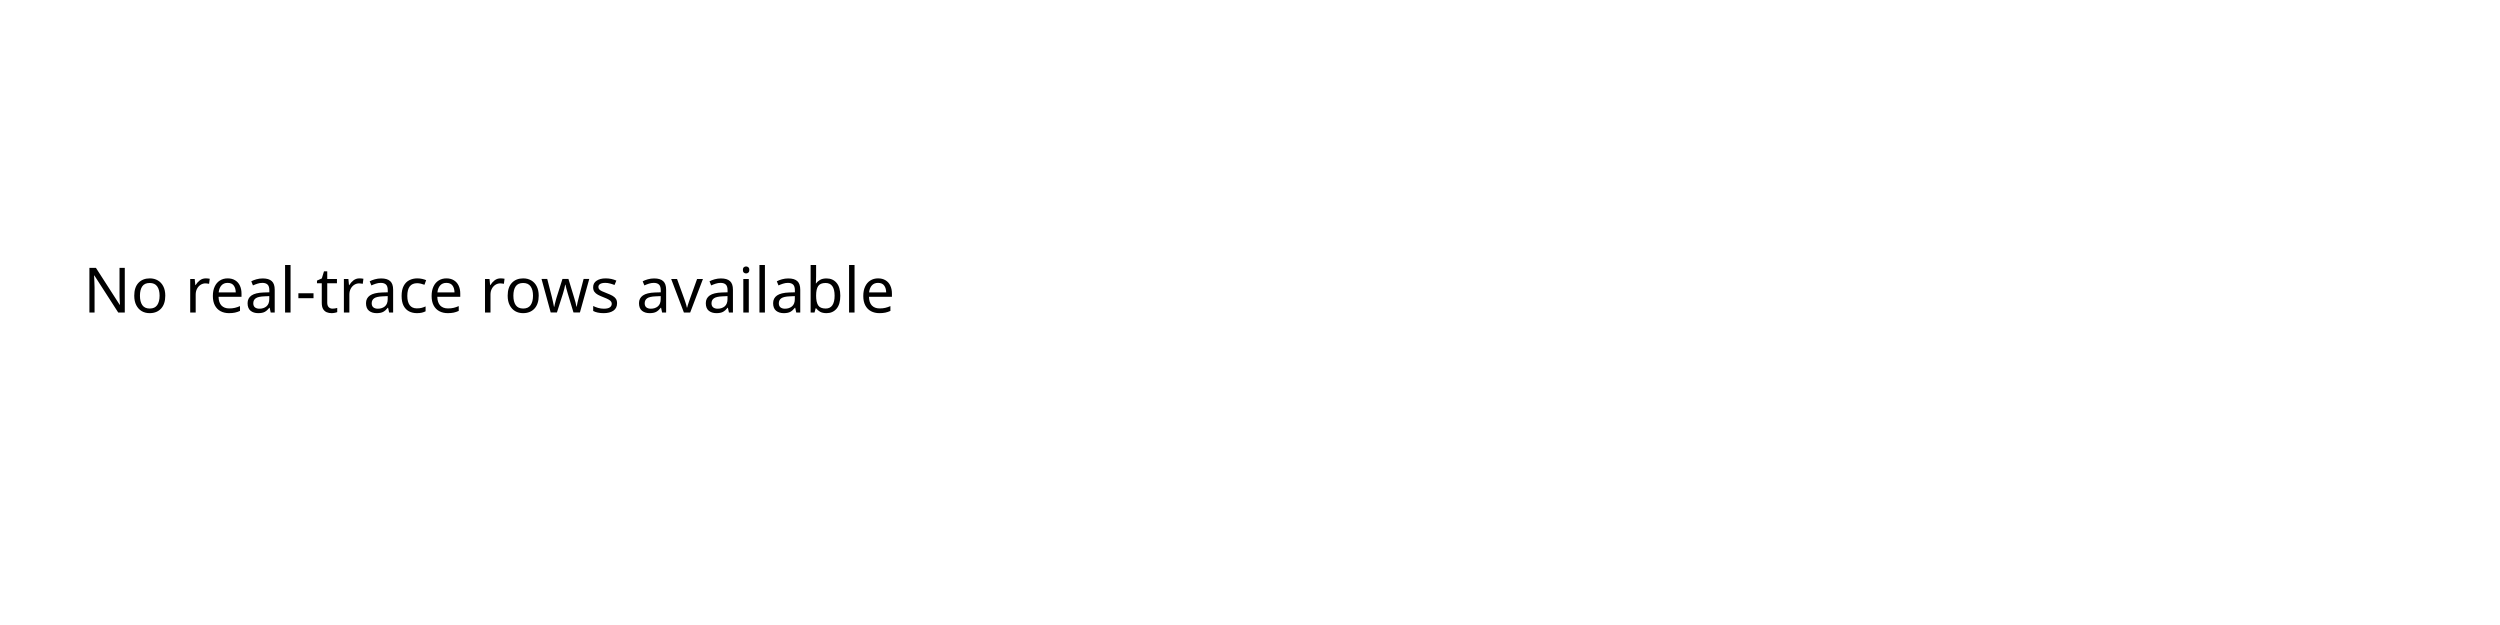
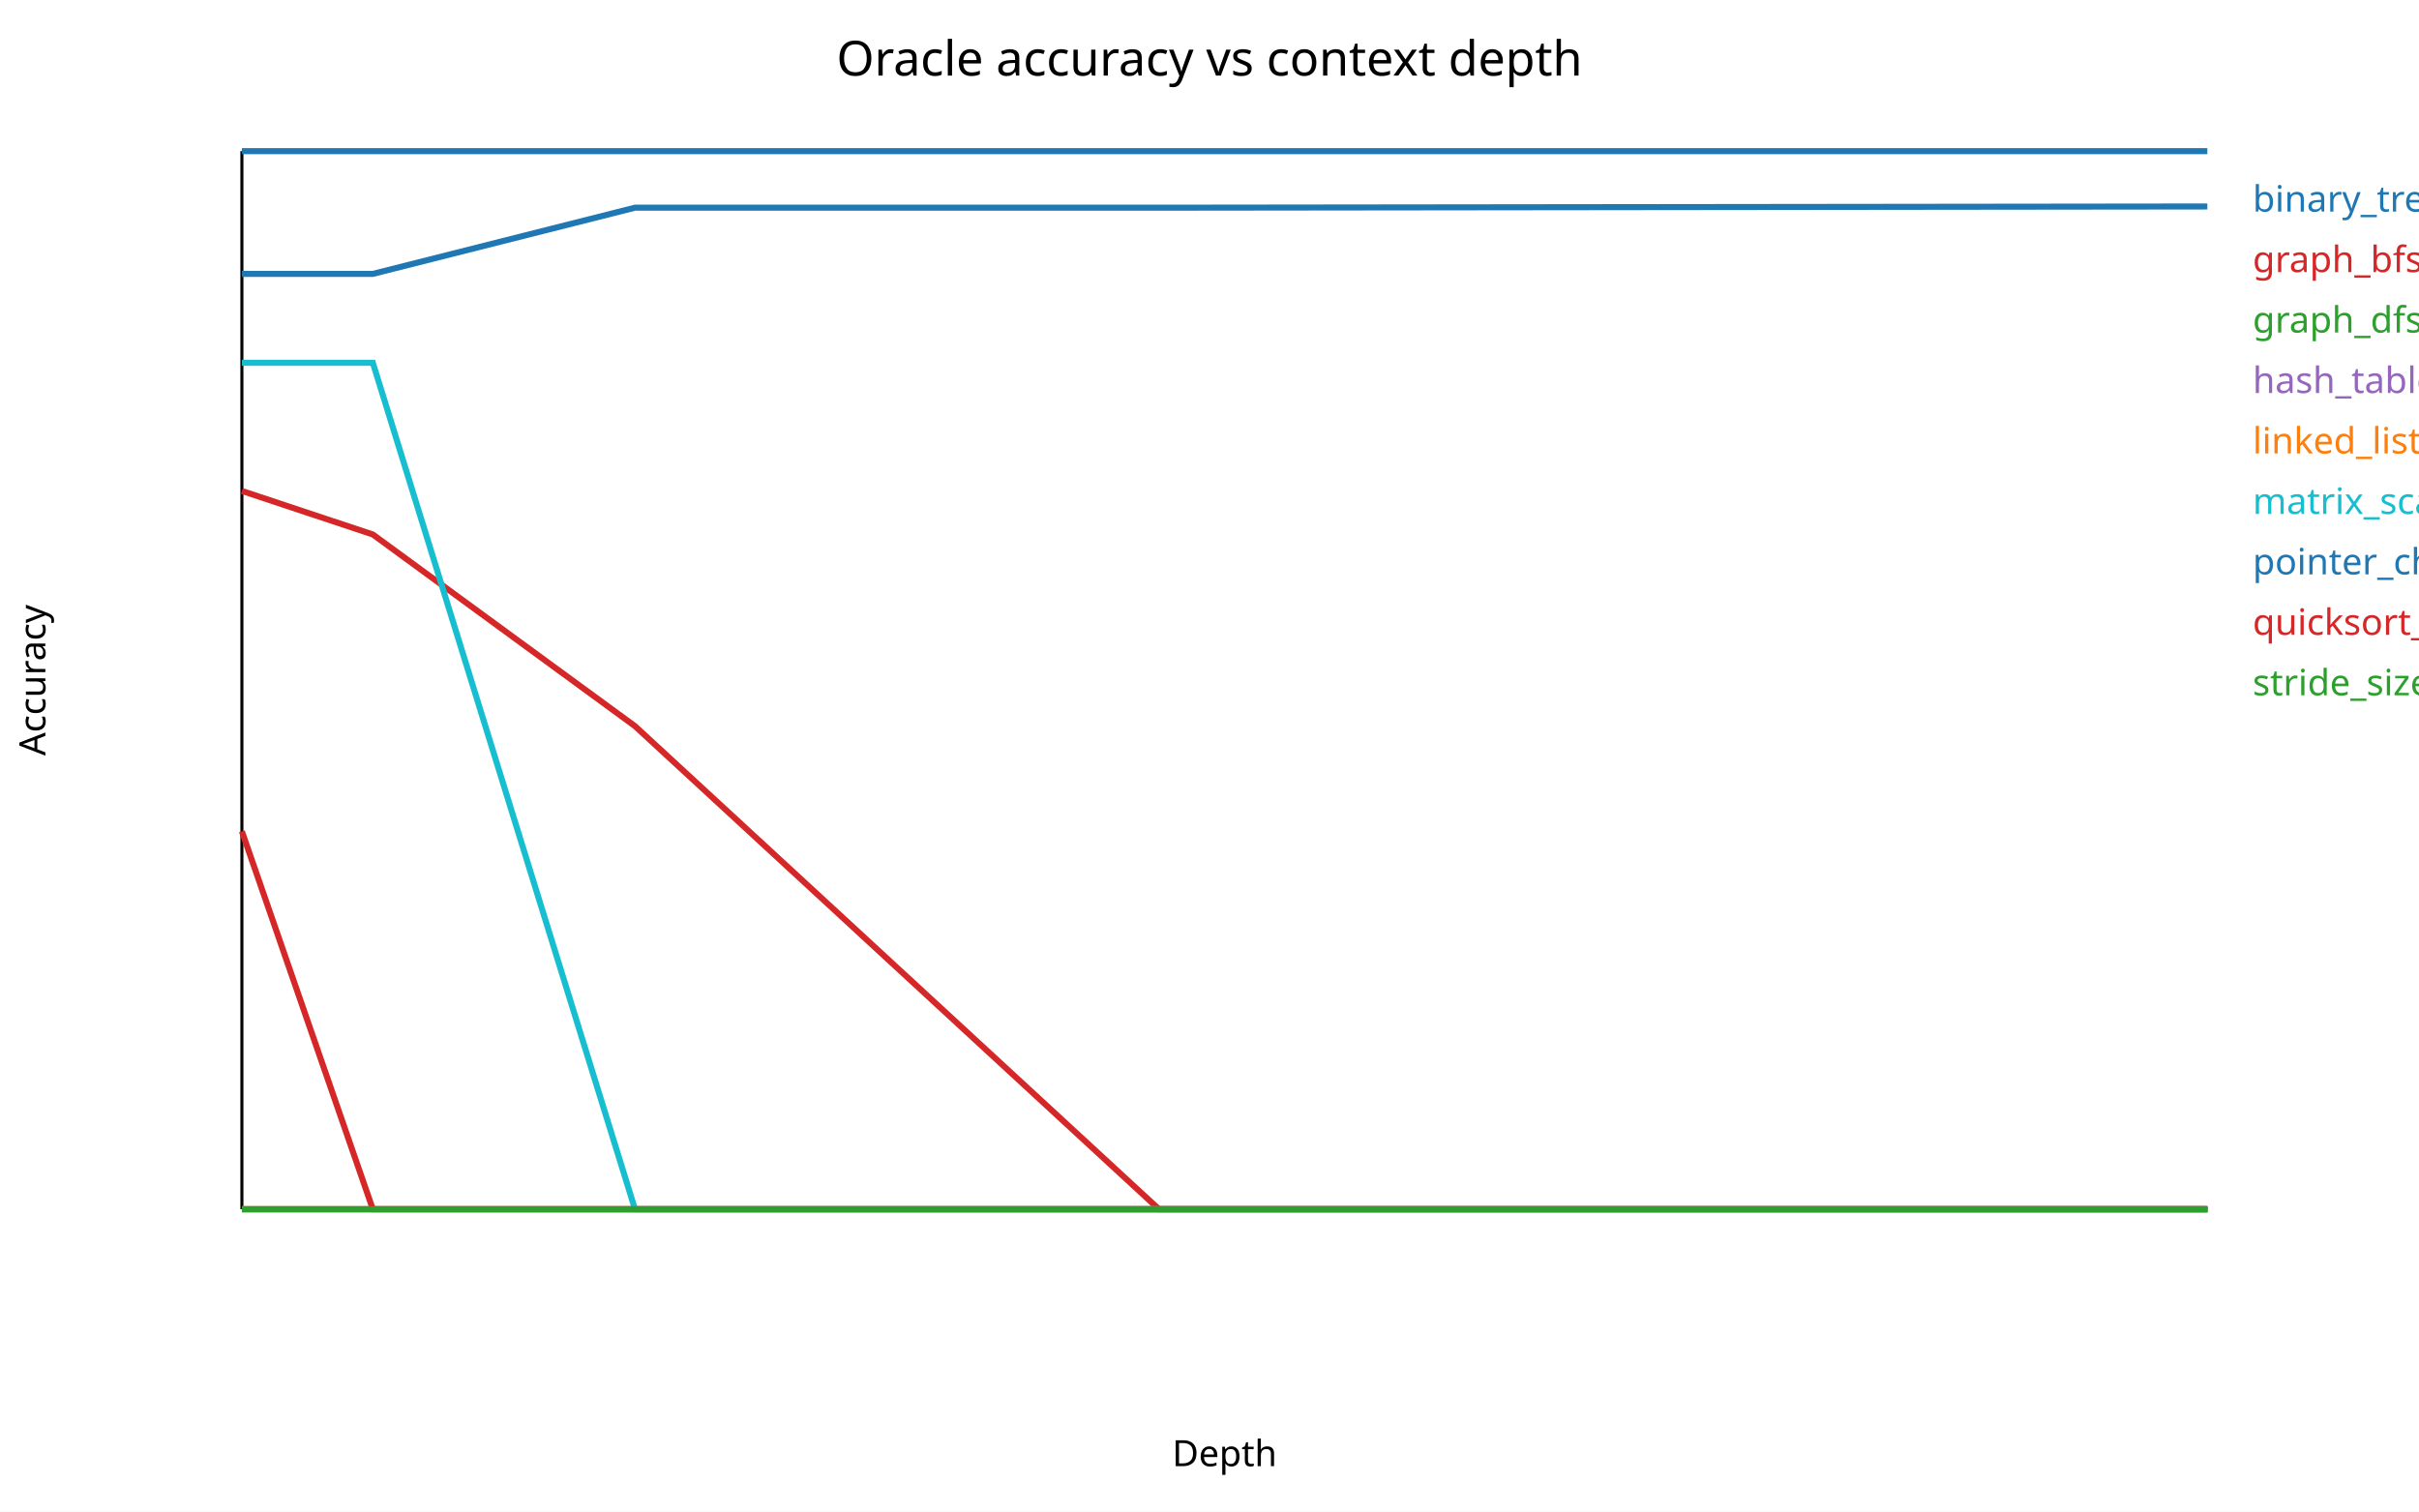
- <svg xmlns="http://www.w3.org/2000/svg" width="720" height="180">
+ <svg xmlns="http://www.w3.org/2000/svg" width="800" height="500" viewBox="0 0 800 500">
  <rect width="100%" height="100%" fill="white" />
-   <text x="24" y="90" font-family="sans-serif" font-size="18">No real-trace rows available</text>
+   <text x="400.0" y="25" text-anchor="middle" font-family="sans-serif" font-size="16">Oracle accuracy vs context depth</text>
+   <line x1="80" y1="400" x2="730" y2="400" stroke="black" />
+   <line x1="80" y1="50" x2="80" y2="400" stroke="black" />
+   <polyline points="80.0,90.6 123.3,90.6 210.0,68.7 383.3,68.7 730.0,68.3" fill="none" stroke="#1f77b4" stroke-width="2" />
+   <text x="745" y="70" font-family="sans-serif" font-size="12" fill="#1f77b4">binary_tree_size65536_seed0_loads</text>
+   <polyline points="80.0,162.4 123.3,176.8 210.0,240.2 383.3,400.0 730.0,400.0" fill="none" stroke="#d62728" stroke-width="2" />
+   <text x="745" y="90" font-family="sans-serif" font-size="12" fill="#d62728">graph_bfs_size65536_seed0_loads</text>
+   <polyline points="80.0,400.0 123.3,400.0 210.0,400.0 383.3,400.0 730.0,400.0" fill="none" stroke="#2ca02c" stroke-width="2" />
+   <text x="745" y="110" font-family="sans-serif" font-size="12" fill="#2ca02c">graph_dfs_size16384_seed0_loads</text>
+   <polyline points="80.0,400.0 123.3,400.0 210.0,400.0 383.3,400.0 730.0,400.0" fill="none" stroke="#9467bd" stroke-width="2" />
+   <text x="745" y="130" font-family="sans-serif" font-size="12" fill="#9467bd">hash_table_size65536_seed0_loads</text>
+   <polyline points="80.0,400.0 123.3,400.0 210.0,400.0 383.3,400.0 730.0,400.0" fill="none" stroke="#ff7f0e" stroke-width="2" />
+   <text x="745" y="150" font-family="sans-serif" font-size="12" fill="#ff7f0e">linked_list_size65536_seed0_loads</text>
+   <polyline points="80.0,120.0 123.3,120.0 210.0,400.0 383.3,400.0 730.0,400.0" fill="none" stroke="#17becf" stroke-width="2" />
+   <text x="745" y="170" font-family="sans-serif" font-size="12" fill="#17becf">matrix_scan_size512_seed0_loads</text>
+   <polyline points="80.0,50.0 123.3,50.0 210.0,50.0 383.3,50.0 730.0,50.0" fill="none" stroke="#1f77b4" stroke-width="2" />
+   <text x="745" y="190" font-family="sans-serif" font-size="12" fill="#1f77b4">pointer_chase_size65536_seed0_loads</text>
+   <polyline points="80.0,275.0 123.3,400.0 210.0,400.0 383.3,400.0 730.0,400.0" fill="none" stroke="#d62728" stroke-width="2" />
+   <text x="745" y="210" font-family="sans-serif" font-size="12" fill="#d62728">quicksort_size65536_seed0_loads</text>
+   <polyline points="80.0,400.0 123.3,400.0 210.0,400.0 383.3,400.0 730.0,400.0" fill="none" stroke="#2ca02c" stroke-width="2" />
+   <text x="745" y="230" font-family="sans-serif" font-size="12" fill="#2ca02c">stride_size524288_seed0_loads</text>
+   <text x="405.0" y="485" text-anchor="middle" font-family="sans-serif" font-size="12">Depth</text>
+   <text x="15" y="225.0" transform="rotate(-90 15 225.0)" text-anchor="middle" font-family="sans-serif" font-size="12">Accuracy</text>
</svg>
